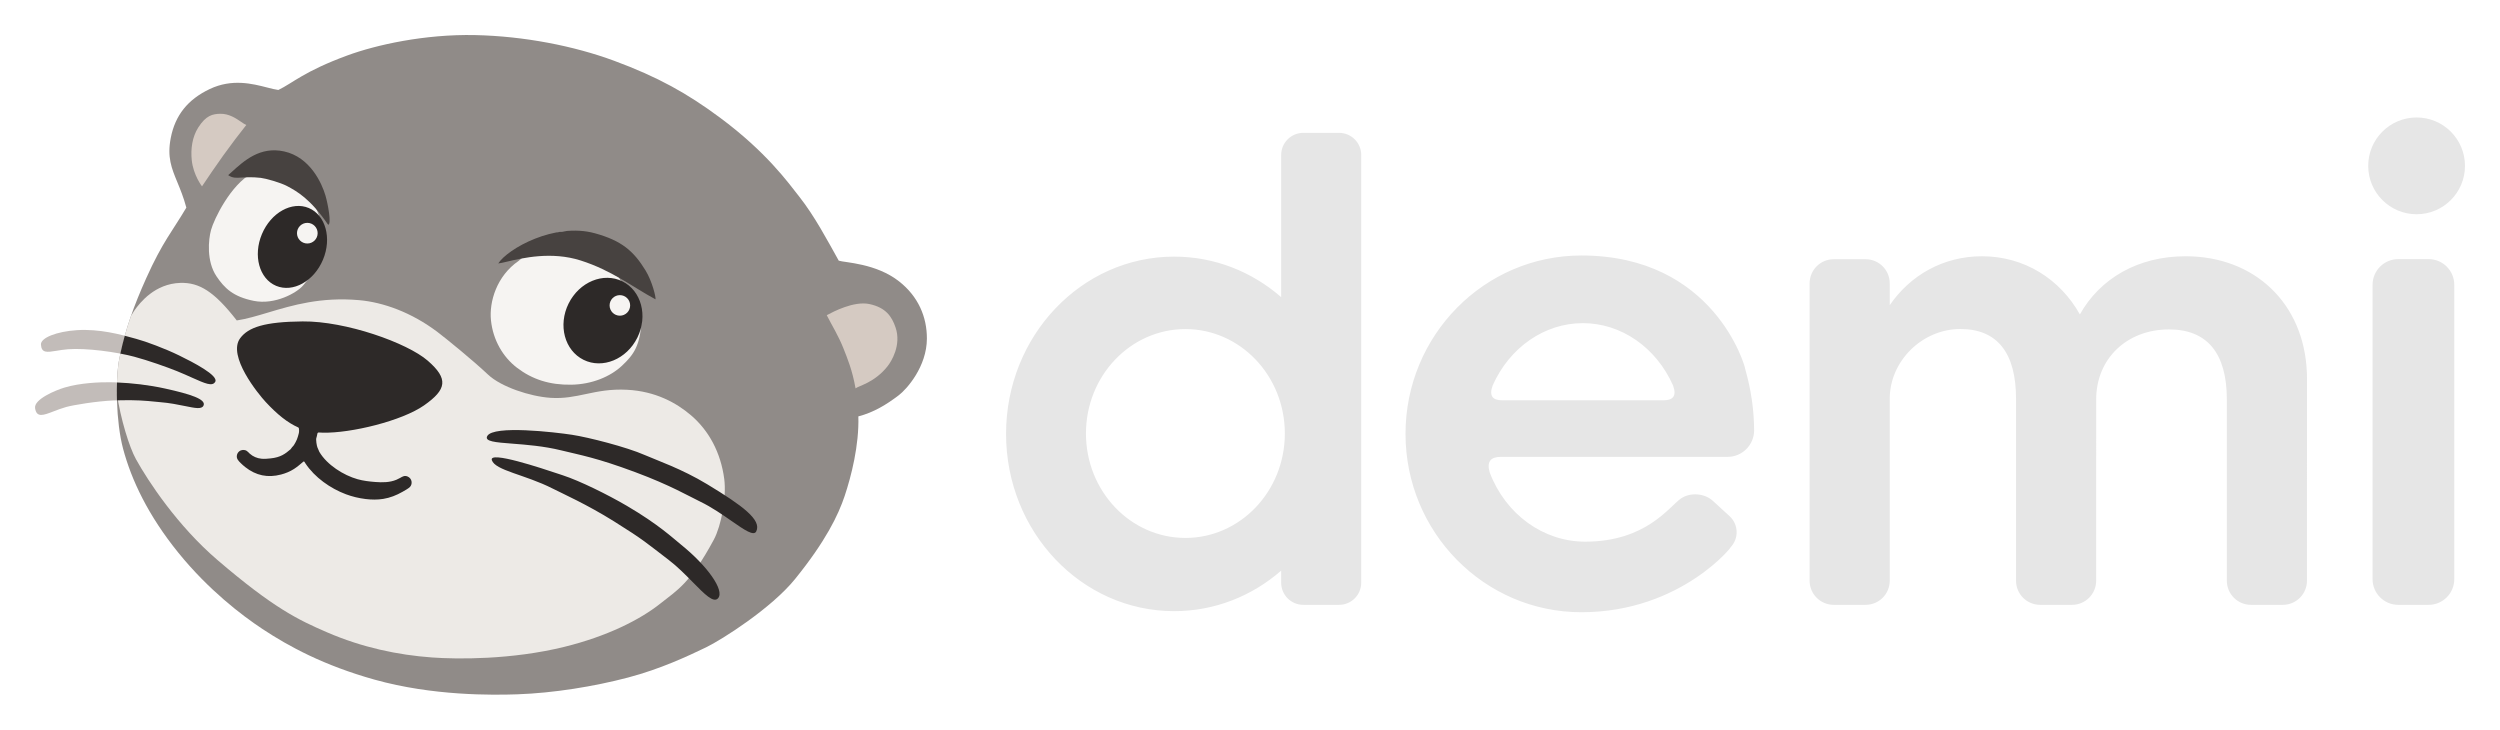
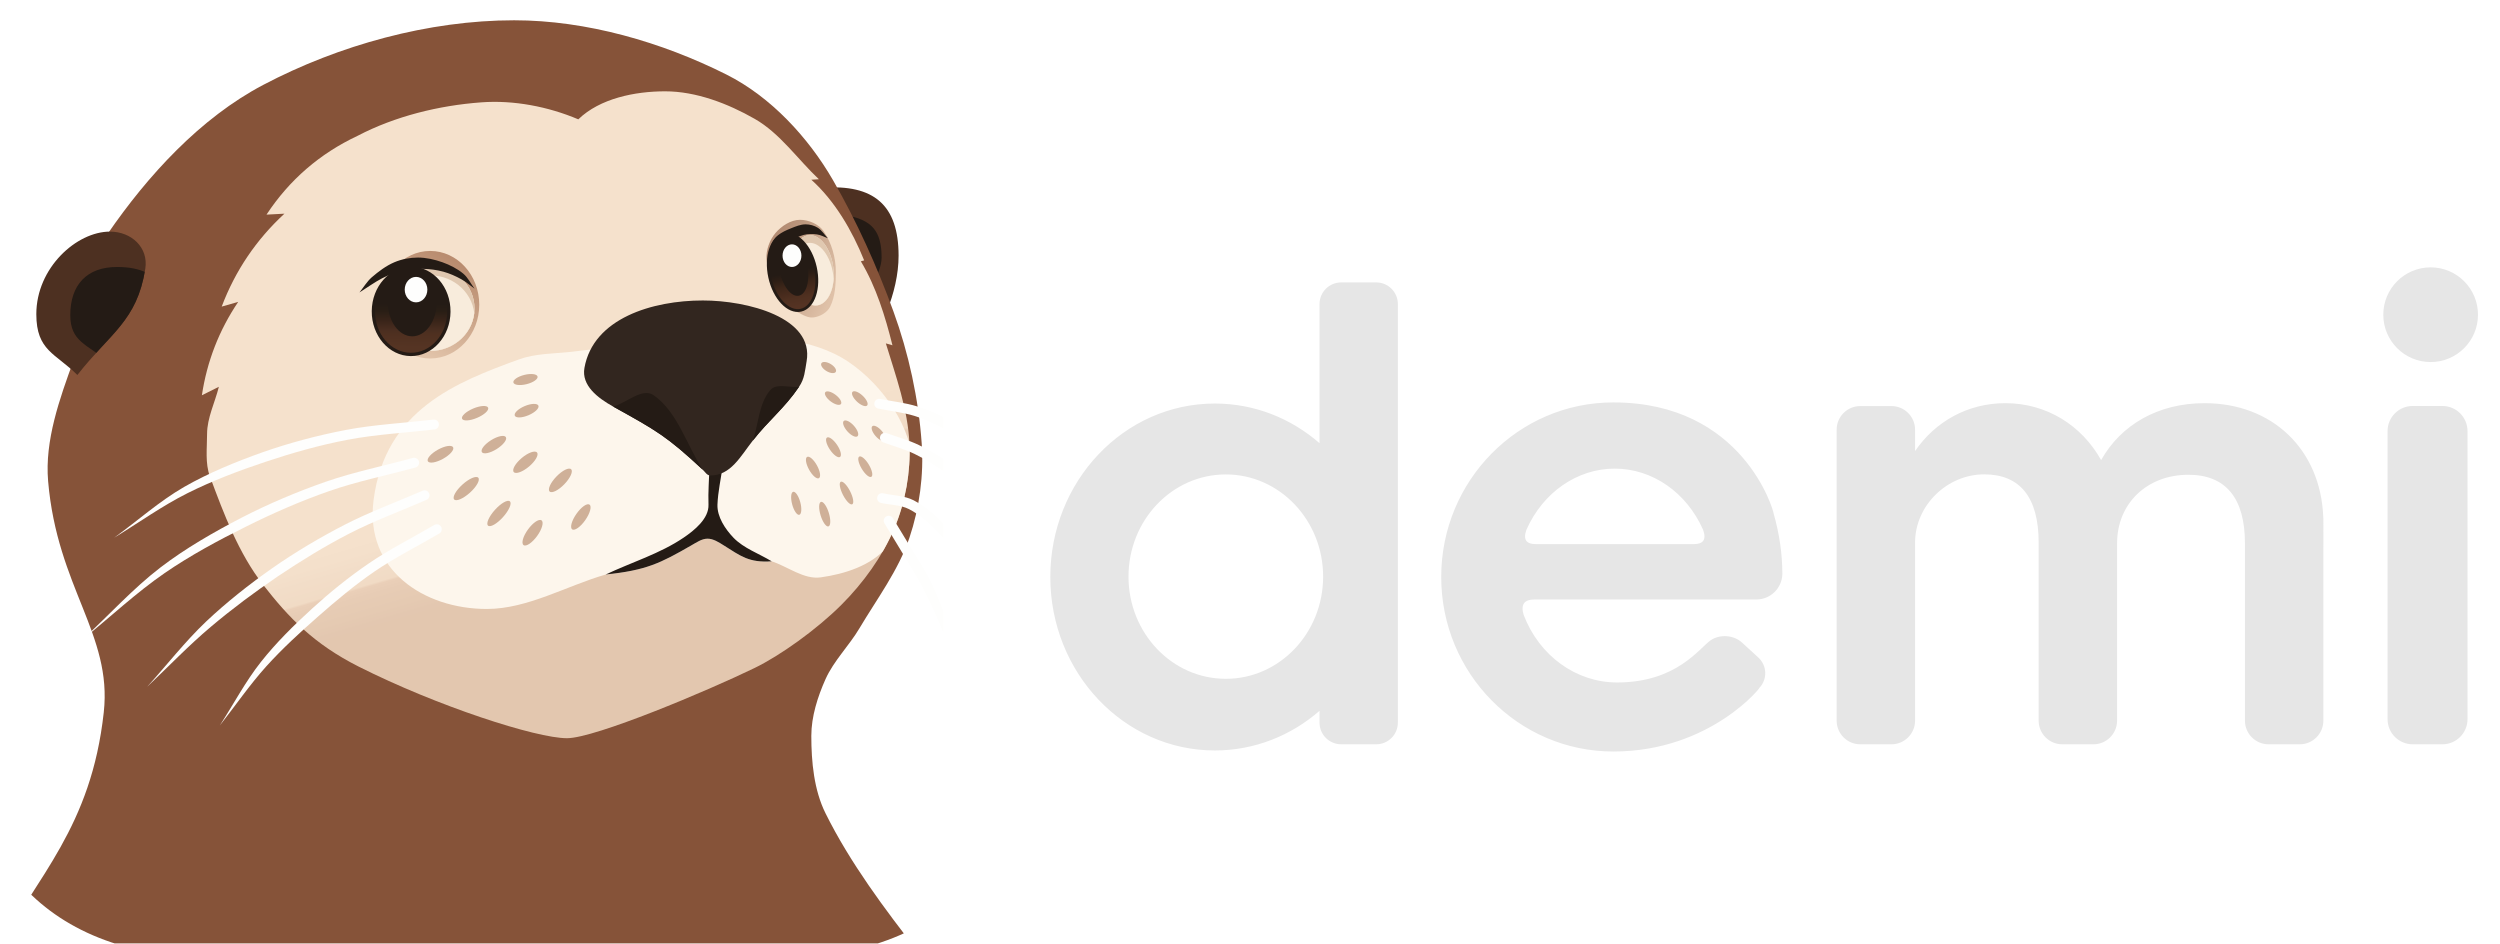
- <svg xmlns="http://www.w3.org/2000/svg" viewBox="-37.27 94.42 2855.96 833.60">
-   <path fill="#c2bcb9" d="M519.4,592.5 C526.471,579.884 597.002,588.185 616.1,591.1 C635.002,593.985 678.463,605.084 699.2,614.2 C712.976,620.256 741.389,629.919 770.6,647.6 C811.284,672.226 832.936,688.317 826.7,701.4 C823.905,707.263 813.261,699.876 798.55,689.662 C788.138,682.432 775.7,673.739 762.5,667.4 C749.92,661.359 728.613,648.764 688.7,633.9 C644.015,617.259 626.596,614.517 603.8,608.9 C583.991,604.019 563.853,602.456 548.152,601.249 C528.575,599.745 515.89,598.763 519.4,592.5 Z M524.6,620.1 C520.947,609.094 581.29,629.26 601.558,636.023 C603.232,636.582 604.631,637.051 605.7,637.4 C625.089,643.734 657.201,659.598 678.7,672.2 C715.202,693.597 731.618,709.278 740.6,716.5 C770.359,740.427 791.009,768.908 783,777.9 C777.888,783.64 767.668,773.247 754.328,759.679 C746.036,751.245 736.533,741.585 726.3,733.8 C701.595,715.007 699.018,711.771 664,689.9 C633.216,670.674 605.402,658.296 594,652.5 C562.505,636.49 528.545,631.985 524.6,620.1 Z M9.5,488.1 C8.986,480.301 27.599,473.088 50.5,471.6 C76.494,469.912 100.938,476.715 113.974,480.337 C115.731,480.825 117.283,481.249 118.6,481.6 C129.313,484.451 151.32,492.659 167.2,500.4 C183.32,508.258 212.746,523.427 208.6,530.6 C205.333,536.252 196.977,532.505 182.032,525.812 C177.071,523.59 171.387,521.025 164.9,518.4 C153.711,513.872 131.797,506.111 116,501.9 C95.796,496.514 61.099,491.783 40.4,493.4 C35.49,493.784 31.115,494.509 27.309,495.137 C16.389,496.937 10.15,497.964 9.5,488.1 Z M2.8,560.7 C1.284,550.502 26.396,540.186 36.3,537.2 C54.292,531.775 76.6,530.955 88.4,531.1 C107.101,531.329 129.413,533.441 151.4,538.3 C180.017,544.624 198.641,550.519 195.2,557.8 C193.122,562.197 185.8,560.689 174.129,558.296 C166.371,556.705 156.681,554.71 145.3,553.8 C143.414,553.649 141.416,553.449 139.223,553.227 C129.671,552.263 116.411,550.976 92.5,551.9 C73.302,552.642 46.211,557.139 38.2,559.4 C32.985,560.872 28.178,562.708 23.906,564.366 C12.226,568.898 4.466,571.905 2.8,560.7 Z" />
-   <path fill="#908b88" d="M553.5,887.6 C525.602,888.553 457.201,889.497 390.5,870.8 C332.701,854.598 292.766,832.951 262.6,813 C239.074,797.44 201.13,768.576 166.6,726 C132.03,683.376 112.807,642.698 103.3,606.9 C95.306,576.798 94.207,527.901 99.2,503.2 C105.709,471.002 115.7,443.6 129.7,412.4 C148.501,370.5 159.8,358.4 175.6,331.6 C172.453,319.847 168.7,310.752 165.34,302.609 C158.666,286.433 153.538,274.016 157.8,252 C162.794,226.199 177.175,208.048 202.4,196.1 C227.851,184.045 251.194,190.084 267.895,194.372 C272.762,195.621 277.067,196.726 280.7,197.2 C297.2,189.3 310.1,175.901 359.7,157.7 C392.4,145.701 447.9,133.28 505.5,134.5 C561.2,135.68 618.406,146.884 664.2,163.8 C714.506,182.383 747.992,201.211 785.2,228.8 C838.088,268.016 862.957,302.733 875.9,319.2 C893.542,341.646 907.8,368.8 920.9,392.2 C927.7,394.5 963.391,395.012 990,416 C1011.692,433.11 1021.689,456.4 1021.6,481.3 C1021.486,513.3 998.608,539.01 989.4,546 C975.812,556.315 961.1,565.5 943.3,570.1 C944.3,602.9 935.155,638.585 927.7,660.9 C920.355,682.885 906.027,712.622 870.9,756 C843.921,789.317 787.089,825.377 769.4,833.9 C748.287,844.073 717.1,858.7 680.3,868.4 C641.6,878.6 595.103,886.179 553.5,887.6 Z" />
-   <path fill="#d5cac2" d="M907.2,454.5 C907.265,454.489 907.651,454.282 908.314,453.925 C913.792,450.98 938.164,437.898 956.1,441.8 C974.595,445.824 981.473,455.809 985.8,468.5 C992.658,488.614 981.074,507.279 976.6,512.9 C961.612,531.73 943.7,535.1 940.1,538.1 C936.3,516.7 930.615,503.594 926.7,493.5 C920.723,478.091 913.2,466.4 907.2,454.5 Z M193.5,307.3 C193.5,307.3 183.633,294.697 181.8,277.5 C180.425,264.597 182.322,250.914 189.2,240.1 C198.029,226.218 205.701,224.544 214.5,224.4 C224.428,224.237 232.544,229.756 238.28,233.692 C240.634,235.307 242.587,236.647 244.1,237.2 C235.3,248.3 227.125,259.018 217.8,272 C209.024,284.217 200.6,296.7 193.5,307.3 Z" />
-   <path fill="#f6f4f2" d="M555,392.6 C556.952,391.254 559.549,388.705 562.733,385.582 C577.988,370.619 606.703,342.45 642.1,370.1 C666.409,389.089 667.417,406.392 670.9,413.8 C671.878,415.879 674.249,417.89 677.165,420.354 C685.036,427.007 696.89,436.988 695.6,460.7 C694.06,489.003 687.052,499.255 673.4,512.1 C659.951,524.754 638.9,533.51 615.4,533.9 C590.7,534.31 570.807,527.89 553.3,514.5 C537.207,502.191 525.917,482.798 523.6,460.3 C521.416,439.098 530.204,409.706 555,392.6 Z M250.8,292.2 C252.104,291.491 253.928,290.388 256.084,289.09 C268.16,281.817 290.604,268.31 289.4,281.8 C288.212,295.107 295.971,299.103 303.841,303.148 C309.693,306.156 315.589,309.194 317.9,316.1 C318.863,318.978 320.262,322.606 321.827,326.676 C327.226,340.715 334.646,359.994 333.4,371.7 C331.708,387.601 330.053,395.645 308.8,420.7 C301.917,428.814 276.908,443.063 252.5,438.1 C229.207,433.364 219.237,423.775 210,410 C198.446,392.769 200.805,368.101 203.8,357.2 C207.206,344.802 226.032,305.659 250.8,292.2 Z" />
-   <path fill="#474240" d="M531.9,395.4 C542.5,378.8 596.103,348.189 642.3,360.9 C672.802,369.293 686.575,381.115 700.2,403.4 C707.786,415.808 712.1,433.8 711.6,436.4 C684.4,421.7 662.007,403.477 626.1,392 C592.78,381.35 559.765,389.137 542.085,393.297 C537.643,394.342 534.169,395.159 531.9,395.4 Z M223.4,294.5 C224.746,293.312 226.133,292.054 227.565,290.754 C241.56,278.056 259.914,261.365 287.3,267.4 C317.012,273.948 330.361,303.712 334.5,317.7 C337.373,327.408 341.7,350.8 337.6,351.2 C317.3,321.5 302.094,313.112 290.9,307.1 C283.096,302.908 265.902,298.186 260.6,297.6 C250.479,296.482 243.798,296.942 238.748,297.269 C232.225,297.691 228.416,297.938 223.4,294.5 Z" />
-   <path fill="#edeae6" d="M168.7,417.6 C190.3,416.914 207.5,427.4 233.2,460.5 C244.62,458.76 256.381,455.239 269.153,451.414 C296.754,443.149 329.078,433.474 372.9,437.3 C400.4,439.701 432.757,451.225 462.5,473.7 C472.92,481.574 503.32,506.379 520.3,522.4 C535.118,536.381 568.296,547.361 591.7,548.9 C607.033,549.908 619.283,547.277 632.075,544.572 C645.727,541.685 659.996,538.673 679.3,539.7 C711.4,541.408 735.29,554.412 752.3,569 C772.488,586.314 786.114,611.298 790.1,641.6 C792.81,662.199 786.796,694.898 778.2,710.9 C751.186,761.192 735.605,769.106 717.5,783.6 C694.006,802.408 656.1,821.401 607.3,833.4 C547.1,848.202 485.3,847.594 456.3,845.5 C417.401,842.692 376.605,834.189 336.2,816.7 C303.604,802.591 275.404,789.195 211.3,734.3 C165.403,694.996 131.958,644.123 118.1,619.1 C110.328,605.066 100.403,572.76 96.185,543.595 C96.091,528.001 97.118,513.498 99.2,503.2 C102.613,486.321 106.977,470.759 112.38,455.277 C113.68,453 114.965,450.957 116.2,449.2 C122.802,439.802 139.801,418.518 168.7,417.6 Z" />
-   <path fill="#2d2928" d="M237.1,480.8 C246.433,468.225 265,462.02 308.4,461.6 C357.8,461.122 427.895,486.106 451.3,506.4 C475.295,527.206 473.102,539.303 447.2,557.5 C422.002,575.203 363.599,589.456 331.4,588.7 C329.909,588.665 328.442,588.562 326.99,588.482 C326.129,588.434 325.481,588.943 325.338,589.657 C324.881,591.921 324.444,593.998 324.2,594.5 C323.28,596.39 324.702,604.099 325.3,605.4 C325.945,606.803 326.708,608.602 327.521,610.592 C336.265,625.471 355.189,637.385 371.293,641.888 C377.791,643.705 384.513,644.492 391.224,645.018 C399.385,645.657 407.854,645.693 415.539,642.505 C417.022,641.89 418.462,641.173 419.853,640.371 C422.969,638.575 425.012,637.39 428.359,638.765 C429.622,639.284 430.731,640.15 431.54,641.249 C432.968,643.189 433.374,645.761 432.612,648.047 C432.289,649.017 431.766,649.917 431.083,650.678 C429.579,652.354 424.722,655.013 422.581,656.24 C415.702,660.183 408.349,663.113 400.491,664.362 C393.848,665.418 387.106,665.317 380.443,664.504 C372.723,663.563 365.152,661.757 357.864,659.034 C340.319,652.478 322.174,639.826 311.6,623.734 C311.024,622.858 310.683,622.313 310.349,621.767 C310.075,621.715 309.786,621.661 309.486,621.604 C305.984,624.614 302.491,627.638 298.612,630.139 C294.057,633.076 289.034,635.13 283.802,636.508 C268.656,640.499 255.184,637.74 242.828,627.977 C241.029,626.556 239.318,625.027 237.688,623.416 C235.033,620.791 232.531,618.304 233.422,614.228 C233.784,612.571 234.722,611.065 236.048,610.008 C238.478,608.072 241.957,607.871 244.594,609.512 C245.907,610.329 246.855,611.612 247.999,612.635 C251.757,615.996 256.448,617.984 261.456,618.464 C264.971,618.801 268.492,618.44 271.989,618.068 C283.246,616.87 288.47,612.973 294.717,607.602 C295.855,605.764 297.315,604.298 297.873,603.737 C298.8,602.6 301.956,597.389 303,593.3 C303.172,592.627 303.353,592.034 303.515,591.482 C304.24,589.009 304.729,587.405 304.177,583.788 C304.104,583.312 303.803,582.903 303.374,582.685 C291.303,577.339 279.655,568.075 266.3,553.7 C257.825,544.577 222.153,500.939 237.1,480.8 Z M673.749,415.842 C695.448,426.585 703.103,455.359 690.848,480.112 C678.594,504.864 651.069,516.221 629.371,505.478 C607.672,494.735 600.017,465.961 612.272,441.208 C624.526,416.456 652.051,405.099 673.749,415.842 Z M519.4,592.5 C526.471,579.884 597.002,588.185 616.1,591.1 C635.002,593.985 678.463,605.084 699.2,614.2 C712.976,620.256 741.389,629.919 770.6,647.6 C811.284,672.226 832.936,688.317 826.7,701.4 C823.905,707.263 813.263,699.878 798.555,689.665 C788.138,682.432 775.701,673.74 762.5,667.4 C749.92,661.359 728.613,648.764 688.7,633.9 C644.015,617.259 626.596,614.517 603.8,608.9 C583.991,604.019 563.853,602.456 548.152,601.249 C528.575,599.745 515.89,598.763 519.4,592.5 Z M524.6,620.1 C520.947,609.094 581.291,629.257 601.558,636.023 C603.232,636.582 604.631,637.051 605.7,637.4 C625.089,643.734 657.201,659.598 678.7,672.2 C715.202,693.597 731.618,709.278 740.6,716.5 C770.359,740.427 791.009,768.908 783,777.9 C777.888,783.64 767.668,773.247 754.328,759.679 C746.036,751.245 736.533,741.585 726.3,733.8 C701.595,715.006 699.018,711.771 664,689.9 C633.216,670.674 605.402,658.296 594,652.5 C562.505,636.49 528.545,631.985 524.6,620.1 Z M331.685,391.131 C321.384,415.684 297.42,429.037 278.159,420.956 C258.898,412.875 251.634,386.421 261.935,361.868 C272.236,337.316 296.2,323.963 315.461,332.044 C334.722,340.125 341.986,366.579 331.685,391.131 Z M100.208,498.372 C101.716,491.393 103.393,484.624 105.247,477.976 C108.532,478.825 111.464,479.64 113.974,480.337 C115.731,480.825 117.283,481.249 118.6,481.6 C129.313,484.453 151.32,492.659 167.2,500.4 C183.32,508.258 212.746,523.426 208.6,530.6 C205.333,536.252 196.977,532.505 182.032,525.812 C177.071,523.59 171.387,521.025 164.9,518.4 C153.711,513.872 131.797,506.111 116,501.9 C111.38,500.668 106.003,499.467 100.208,498.372 Z M96.334,551.76 C96.122,544.753 96.128,537.854 96.35,531.33 C113.259,532.032 132.452,534.113 151.4,538.3 C180.017,544.624 198.641,550.519 195.2,557.8 C193.122,562.197 185.8,560.689 174.129,558.296 C166.371,556.705 156.682,554.709 145.3,553.8 C143.414,553.649 141.416,553.449 139.223,553.227 C130.191,552.314 117.848,551.07 96.334,551.76 Z" />
-   <path fill="#f6f4f2" d="M325.6,360.8 C325.6,367.317 320.317,372.6 313.8,372.6 C307.283,372.6 302,367.317 302,360.8 C302,354.283 307.283,349 313.8,349 C320.317,349 325.6,354.283 325.6,360.8 Z M682.6,443.32 C682.6,449.804 677.344,455.06 670.86,455.06 C664.376,455.06 659.12,449.804 659.12,443.32 C659.12,436.836 664.376,431.58 670.86,431.58 C677.344,431.58 682.6,436.836 682.6,443.32 Z" />
-   <path fill="#e6e6e6" d="M1451.594,246.193 L1492.486,246.193 C1506.447,246.193 1517.763,257.509 1517.763,271.469 L1517.763,760.105 C1517.763,774.066 1506.447,785.382 1492.486,785.382 L1451.594,785.382 C1437.634,785.382 1426.318,774.066 1426.318,760.105 L1426.318,746.305 C1393.111,775.217 1350.53,792.588 1304.1,792.588 C1198.026,792.588 1112.037,701.926 1112.037,590.087 C1112.037,478.248 1198.026,387.586 1304.1,387.586 C1350.53,387.586 1393.111,404.957 1426.318,433.868 L1426.318,271.469 C1426.318,257.509 1437.634,246.193 1451.594,246.193 Z M2057.573,390.549 L2093.967,390.549 C2109.196,390.549 2121.541,402.894 2121.541,418.123 L2121.541,443.068 C2144.958,408.762 2182.813,387.166 2226.87,387.166 C2275.29,387.166 2316.228,413.252 2338.739,453.626 C2361.761,412.498 2405.147,387.166 2459.429,387.166 C2538.764,387.166 2594.824,441.279 2598.05,519.728 C2598.133,520.601 2598.176,521.486 2598.176,522.381 L2598.176,524.191 C2598.176,525.098 2598.197,526.007 2598.197,526.92 L2598.176,757.808 C2598.175,773.037 2585.831,785.382 2570.602,785.382 L2534.208,785.382 C2518.979,785.382 2506.634,773.037 2506.634,757.808 L2506.634,550.683 C2506.634,497.933 2484.177,470.744 2440.568,470.744 C2392.313,470.744 2357.375,504.312 2357.375,550.683 L2357.375,554.964 L2357.354,757.808 C2357.352,773.037 2345.008,785.382 2329.78,785.382 L2293.386,785.382 C2278.157,785.382 2265.812,773.037 2265.812,757.808 L2265.812,549.869 C2265.812,497.333 2244.211,470.273 2202.25,470.273 C2158.663,470.273 2121.541,506.881 2121.541,549.869 L2121.541,757.808 C2121.541,773.037 2109.196,785.382 2093.967,785.382 L2057.573,785.382 C2042.345,785.382 2029.999,773.037 2029.999,757.808 L2029.999,418.123 C2029.999,402.894 2042.345,390.549 2057.573,390.549 Z M1769.289,793.817 C1658.326,793.817 1568.372,702.589 1568.372,590.053 C1568.372,477.517 1658.326,386.289 1769.289,386.289 C1920.796,386.289 1956.398,512.854 1956.398,515.852 C1963.097,539.363 1966.567,562.874 1966.607,586.386 L1966.609,587.526 C1966.609,587.143 1966.608,586.763 1966.607,586.386 C1966.392,602.967 1952.885,616.342 1936.252,616.342 L1677.105,616.342 C1671.334,616.342 1667.377,617.736 1665.235,620.524 C1662.938,623.514 1662.727,628.107 1664.603,634.304 C1682.783,682.046 1725.825,713.212 1773.592,713.215 C1843.405,713.219 1869.671,673.071 1882.967,663.933 C1893.562,656.651 1909.848,657.798 1919.34,666.48 L1938.415,683.928 C1949.013,693.622 1949.44,709.765 1939.36,719.998 C1944.834,714.446 1884.699,793.817 1769.289,793.817 Z M1430.513,589.65 C1430.513,523.764 1379.652,470.355 1316.91,470.355 C1254.169,470.355 1203.307,523.764 1203.307,589.65 C1203.307,655.536 1254.169,708.946 1316.91,708.946 C1379.652,708.946 1430.513,655.536 1430.513,589.65 Z M2702.434,390.442 L2737.137,390.442 C2753.323,390.442 2766.445,403.563 2766.445,419.75 L2766.445,756.074 C2766.445,772.26 2753.323,785.382 2737.137,785.382 L2702.434,785.382 C2686.248,785.382 2673.126,772.26 2673.126,756.074 L2673.126,419.75 C2673.126,403.563 2686.248,390.442 2702.434,390.442 Z M1678.561,551.689 L1863.357,551.689 C1868.704,551.689 1872.312,550.414 1874.179,547.865 C1876.233,545.06 1876.18,540.712 1874.019,534.819 C1854.639,491.189 1814.693,463.574 1770.959,463.574 C1727.225,463.574 1687.279,491.189 1667.899,534.819 C1665.738,540.712 1665.685,545.06 1667.739,547.865 C1669.606,550.414 1673.214,551.689 1678.561,551.689 Z M2778.69,283.893 C2778.69,314.421 2753.942,339.169 2723.414,339.169 C2692.886,339.169 2668.138,314.421 2668.138,283.893 C2668.138,253.364 2692.886,228.616 2723.414,228.616 C2753.942,228.616 2778.69,253.364 2778.69,283.893 Z" />
+ <svg xmlns="http://www.w3.org/2000/svg" viewBox="0 0 2650 1000">
+   <svg x="0" y="0" width="1000" height="1000" viewBox="100 170 1000 1000">
+     <defs>
+       <clipPath id="tile-clip">
+         <path d="M59 346.5C59 146.5 160 51.5 360 51.5L894 51.5C1094 51.5 1193 146.5 1193 346.5L1193 913.5C1193 1063.5 1118 1185.5 922 1185.5L330 1185.5C134 1185.5 59 1063.5 59 913.5Z" />
+       </clipPath>
+       <clipPath id="face-clip">
+         <path d="M701.0 952.5C668.3 952.5 563.5 918.6 480.0 876.5C432.5 852.5 406.0 824.6 379.0 790.0C353.0 756.7 337.2 714.6 322.5 675.0C317.3 661.1 319.5 644.9 319.5 630.0C319.5 613.0 327.9 596.5 332.0 580.0L314.0 589.0C319.4 553.1 332.2 520.1 352.5 490.0L335.0 495.0C349.4 456.9 371.6 424.1 401.5 396.5L382.5 397.5C406.8 360.6 439.0 332.8 479.0 314.0C518.7 293.2 565.3 281.8 610.0 278.5C644.4 275.9 681.2 283.0 713.0 296.5C735.9 274.3 773.1 266.8 805.0 266.8C837.8 266.8 871.5 279.7 900.0 296.0C926.8 311.3 945.6 338.9 968.0 360.0L960.0 360.5C985.1 383.1 1003.4 414.7 1016.0 446.0L1012.5 447.0C1028.7 473.9 1038.4 505.6 1046.0 536.0L1039.0 534.0C1049.5 568.4 1062.4 604.1 1064.0 640.0C1065.4 670.1 1059.7 702.2 1048.0 730.0C1035.4 759.9 1015.0 788.0 992.0 811.0C965.4 837.6 926.6 865.1 900.0 878.0C850.3 902.2 730.7 952.5 701.0 952.5Z" />
+       </clipPath>
+       <clipPath id="ear-left-clip">
+         <path d="M138.5 503.0C138.5 453.8 181.3 415.5 216.5 415.5C239.4 415.5 257.6 432.4 254.0 455.0C245.2 510.4 216.5 523.3 182.0 567.5C158.9 544.4 138.5 541.9 138.5 503.0Z" />
+       </clipPath>
+       <clipPath id="L-white">
+         <ellipse cx="556" cy="497" rx="47" ry="45" transform="rotate(0 556 497)" />
+       </clipPath>
+       <clipPath id="R-white">
+         <ellipse cx="961.5" cy="456.5" rx="22" ry="37.5" transform="rotate(-7 961.5 456.5)" />
+       </clipPath>
+       <clipPath id="L-iris-clip">
+         <ellipse cx="535.8" cy="500.1" rx="40" ry="45.6" transform="rotate(0.5 535.8 500.1)" />
+       </clipPath>
+       <clipPath id="R-iris-clip">
+         <ellipse cx="940.1" cy="458.7" rx="24.75" ry="41.1" transform="rotate(-12.4 940.1 458.7)" />
+       </clipPath>
+       <linearGradient id="face-grad" gradientUnits="userSpaceOnUse" x1="461.0" y1="747.0" x2="487.6" y2="838.2">
+         <stop offset="0.000" stop-color="#f5e1cc" />
+         <stop offset="0.158" stop-color="#f4e0cb" />
+         <stop offset="0.316" stop-color="#f2ddc8" />
+         <stop offset="0.516" stop-color="#f1dbc5" />
+         <stop offset="0.542" stop-color="#eacfb8" />
+         <stop offset="0.632" stop-color="#e7ccb5" />
+         <stop offset="0.821" stop-color="#e5cab2" />
+         <stop offset="0.947" stop-color="#e3c7b0" />
+         <stop offset="1.000" stop-color="#e3c7af" />
+       </linearGradient>
+       <linearGradient id="L-socket" gradientUnits="userSpaceOnUse" x1="592" y1="452" x2="544" y2="542">
+         <stop offset="0" stop-color="#b98c6f" />
+         <stop offset="1" stop-color="#e1c3a9" />
+       </linearGradient>
+       <linearGradient id="R-socket" gradientUnits="userSpaceOnUse" x1="911" y1="450" x2="982" y2="484">
+         <stop offset="0" stop-color="#b38c73" />
+         <stop offset="1" stop-color="#dfc1a8" />
+       </linearGradient>
+       <linearGradient id="L-iris" gradientUnits="userSpaceOnUse" x1="0" y1="492" x2="0" y2="538">
+         <stop offset="0" stop-color="#241b15" />
+         <stop offset="0.17" stop-color="#291e15" />
+         <stop offset="0.39" stop-color="#392419" />
+         <stop offset="0.61" stop-color="#4a2e20" />
+         <stop offset="0.7" stop-color="#4f3020" />
+         <stop offset="1" stop-color="#553423" />
+       </linearGradient>
+       <linearGradient id="R-iris" gradientUnits="userSpaceOnUse" x1="0" y1="458" x2="0" y2="495">
+         <stop offset="0" stop-color="#241b15" />
+         <stop offset="0.16" stop-color="#2d1e15" />
+         <stop offset="0.38" stop-color="#3d2619" />
+         <stop offset="0.6" stop-color="#482b1d" />
+         <stop offset="0.75" stop-color="#4f3020" />
+         <stop offset="1" stop-color="#553323" />
+       </linearGradient>
+     </defs>
+     <g clip-path="url(#tile-clip)">
+       <path id="ear-right" d="M972.0 369.0C1025.9 365.2 1052.5 387.0 1052.5 441.0C1052.5 460.9 1047.5 481.5 1040.0 500.0L1000.0 430.0L972.0 369.0Z" fill="#4d3021" />
+       <path id="ear-right-inner" d="M996.0 398.0C1024.0 402.9 1034.5 414.6 1034.5 443.0C1034.5 452.3 1029.9 461.5 1026.0 470.0L1000.0 440.0L996.0 398.0Z" fill="#241b15" />
+       <path id="head" d="M96.0 1180.0C139.3 1098.6 196.6 1047.2 210.0 925.0C219.1 842.3 160.7 793.0 151.0 680.0C147.3 637.0 163.2 592.6 178.0 552.0C193.7 509.0 188.0 455.7 214.0 418.0C256.7 355.9 312.3 295.1 379.0 260.0C459.2 217.8 554.4 191.5 645.0 191.5C721.6 191.5 801.5 214.6 870.0 249.0C916.9 272.5 956.7 315.5 983.0 361.0C1008.2 404.7 1029.7 452.5 1047.0 500.0C1063.2 544.4 1073.7 592.9 1077.0 640.0C1079.4 673.2 1074.6 708.5 1064.0 740.0C1052.5 774.3 1029.5 804.9 1011.0 836.0C1000.1 854.4 983.7 870.5 975.0 890.0C966.7 908.6 960.0 929.6 960.0 950.0C960.0 977.5 962.8 1007.4 975.0 1032.0C1001.1 1084.6 1037.8 1133.7 1074.0 1180.0L1074.0 1200.0L96.0 1200.0Z" fill="#865339" />
+       <path id="ear-left" d="M138.5 503.0C138.5 453.8 181.3 415.5 216.5 415.5C239.4 415.5 257.6 432.4 254.0 455.0C245.2 510.4 216.5 523.3 182.0 567.5C158.9 544.4 138.5 541.9 138.5 503.0Z" fill="#4d3021" />
+       <path id="ear-left-inner" d="M285.0 470.0C257.6 462.4 252.5 453.0 224.0 453.0C192.0 453.0 174.5 472.0 174.5 504.0C174.5 532.3 192.3 534.8 214.0 553.0L285.0 470.0Z" fill="#241b15" clip-path="url(#ear-left-clip)" />
+       <path id="face" d="M701.0 952.5C668.3 952.5 563.5 918.6 480.0 876.5C432.5 852.5 406.0 824.6 379.0 790.0C353.0 756.7 337.2 714.6 322.5 675.0C317.3 661.1 319.5 644.9 319.5 630.0C319.5 613.0 327.9 596.5 332.0 580.0L314.0 589.0C319.4 553.1 332.2 520.1 352.5 490.0L335.0 495.0C349.4 456.9 371.6 424.1 401.5 396.5L382.5 397.5C406.8 360.6 439.0 332.8 479.0 314.0C518.7 293.2 565.3 281.8 610.0 278.5C644.4 275.9 681.2 283.0 713.0 296.5C735.9 274.3 773.1 266.8 805.0 266.8C837.8 266.8 871.5 279.7 900.0 296.0C926.8 311.3 945.6 338.9 968.0 360.0L960.0 360.5C985.1 383.1 1003.4 414.7 1016.0 446.0L1012.5 447.0C1028.7 473.9 1038.4 505.6 1046.0 536.0L1039.0 534.0C1049.5 568.4 1062.4 604.1 1064.0 640.0C1065.4 670.1 1059.7 702.2 1048.0 730.0C1035.4 759.9 1015.0 788.0 992.0 811.0C965.4 837.6 926.6 865.1 900.0 878.0C850.3 902.2 730.7 952.5 701.0 952.5Z" fill="url(#face-grad)" />
+       <path id="muzzle" d="M742.0 779.0C700.4 791.0 659.3 815.5 616.0 815.5C549.4 815.5 486.4 774.3 496.0 700.0C508.3 604.4 583.6 575.2 650.0 551.0C667.2 544.7 686.8 544.9 705.0 543.0C756.2 537.6 808.5 526.0 860.0 526.0C907.1 526.0 961.1 527.4 1000.0 554.0C1036.2 578.7 1068.0 624.2 1068.0 668.0C1068.0 696.6 1058.4 728.1 1040.0 750.0C1023.7 769.5 995.2 778.5 970.0 782.0C952.1 784.5 935.2 770.6 918.0 765.0C893.9 766.7 885.2 759.4 867.0 748.0C861.9 744.8 856.1 741.0 850.0 741.0C843.9 741.0 838.3 745.0 833.0 748.0C799.7 767.2 785.0 774.5 742.0 779.0Z" fill="#fdf6ec" clip-path="url(#face-clip)" />
+       <g id="dots" fill="#cfb098">
+         <ellipse cx="566.9" cy="651.5" rx="15.3" ry="5.55" transform="rotate(151 566.9 651.5)" />
+         <ellipse cx="594.2" cy="687.9" rx="17.2" ry="5.85" transform="rotate(138 594.2 687.9)" />
+         <ellipse cx="603.6" cy="608.0" rx="15.0" ry="5.35" transform="rotate(157 603.6 608.0)" />
+         <ellipse cx="623.5" cy="641.3" rx="15.0" ry="5.55" transform="rotate(148 623.5 641.3)" />
+         <ellipse cx="628.9" cy="714.3" rx="17.3" ry="5.75" transform="rotate(132 628.9 714.3)" />
+         <ellipse cx="656.9" cy="660.0" rx="16.1" ry="5.95" transform="rotate(140 656.9 660.0)" />
+         <ellipse cx="657.0" cy="572.3" rx="13.2" ry="5.05" transform="rotate(166 657.0 572.3)" />
+         <ellipse cx="658.2" cy="605.3" rx="13.6" ry="5.25" transform="rotate(157 658.2 605.3)" />
+         <ellipse cx="664.5" cy="734.7" rx="16.2" ry="5.95" transform="rotate(126 664.5 734.7)" />
+         <ellipse cx="694.0" cy="679.2" rx="16.4" ry="5.85" transform="rotate(134 694.0 679.2)" />
+         <ellipse cx="715.7" cy="718.0" rx="16.0" ry="5.75" transform="rotate(125 715.7 718.0)" />
+         <ellipse cx="944.0" cy="703.5" rx="12.6" ry="4.45" transform="rotate(75 944.0 703.5)" />
+         <ellipse cx="961.8" cy="665.6" rx="12.9" ry="4.75" transform="rotate(61 961.8 665.6)" />
+         <ellipse cx="974.2" cy="715.0" rx="13.6" ry="4.55" transform="rotate(73 974.2 715.0)" />
+         <ellipse cx="978.3" cy="559.6" rx="8.9" ry="4.35" transform="rotate(31 978.3 559.6)" />
+         <ellipse cx="983.1" cy="592.0" rx="10.4" ry="4.35" transform="rotate(37 983.1 592.0)" />
+         <ellipse cx="983.5" cy="644.1" rx="12.4" ry="4.55" transform="rotate(56 983.5 644.1)" />
+         <ellipse cx="997.3" cy="692.6" rx="13.4" ry="4.25" transform="rotate(63 997.3 692.6)" />
+         <ellipse cx="1001.7" cy="624.3" rx="10.9" ry="4.55" transform="rotate(48 1001.7 624.3)" />
+         <ellipse cx="1011.4" cy="592.6" rx="10.6" ry="4.35" transform="rotate(43 1011.4 592.6)" />
+         <ellipse cx="1017.2" cy="664.7" rx="12.5" ry="4.35" transform="rotate(59 1017.2 664.7)" />
+         <ellipse cx="1031.3" cy="629.4" rx="10.1" ry="4.25" transform="rotate(49 1031.3 629.4)" />
+       </g>
+       <path id="mouth" d="M852.0 664.0L866.0 664.0C864.2 677.5 861.0 691.4 860.5 705.0C860.1 717.8 868.6 730.7 877.5 740.0C888.4 751.3 904.6 756.8 918.0 765.0C893.9 766.7 885.2 759.4 867.0 748.0C861.9 744.8 856.1 741.0 850.0 741.0C843.9 741.0 838.3 745.0 833.0 748.0C799.7 767.2 785.0 774.5 742.0 779.0C769.2 766.1 799.6 756.9 824.5 740.0C836.5 731.9 851.5 719.5 851.0 705.0C850.5 691.5 851.7 677.5 852.0 664.0Z" fill="#241b15" />
+       <path id="nose" d="M845.0 488.5C892.2 488.5 963.2 506.5 955.0 553.0C953.2 563.3 952.9 571.4 947.0 580.0C931.4 603.0 915.1 615.1 898.0 637.0C884.7 654.0 874.6 674.0 853.0 674.0C849.3 674.0 847.7 670.5 845.0 668.0C806.7 632.3 795.8 626.4 750.0 601.0C733.5 591.8 716.2 578.6 719.5 560.0C728.8 507.4 791.6 488.5 845.0 488.5Z" fill="#32261f" />
+       <path id="nose-shade-left" d="M750.0 601.0C764.2 597.0 781.0 580.5 793.0 589.0C818.5 607.0 827.8 641.9 845.0 668.0C806.7 632.3 795.8 626.4 750.0 601.0Z" fill="#241b15" />
+       <path id="nose-shade-right" d="M947.0 580.0C936.9 581.2 923.1 575.8 916.5 583.5C904.3 597.7 904.1 619.3 898.0 637.0C915.1 615.1 931.4 603.0 947.0 580.0Z" fill="#241b15" />
+       <g id="eye-left">
+         <ellipse cx="556" cy="493" rx="52" ry="57" transform="rotate(0 556 493)" fill="url(#L-socket)" />
+         <ellipse cx="556" cy="497" rx="47" ry="45" transform="rotate(0 556 497)" fill="#f8ecdc" />
+         <g clip-path="url(#L-white)">
+           <rect x="507" y="450" width="98" height="94" fill="#e0c8b0" />
+           <ellipse cx="556" cy="506.9" rx="47" ry="45" transform="rotate(0 556 506.9)" fill="#f8ecdc" />
+         </g>
+         <ellipse cx="535.8" cy="500.1" rx="40" ry="45.6" transform="rotate(0.5 535.8 500.1)" fill="url(#L-iris)" />
+         <g clip-path="url(#L-iris-clip)">
+           <ellipse cx="537" cy="490" rx="26" ry="36.5" transform="rotate(0 537 490)" fill="#241b15" />
+         </g>
+         <ellipse cx="535.8" cy="500.1" rx="40" ry="45.6" transform="rotate(0.5 535.8 500.1)" fill="none" stroke="#241b15" stroke-width="3.5" />
+         <ellipse cx="541" cy="477" rx="12" ry="13.5" transform="rotate(0 541 477)" fill="#fefefd" />
+         <path d="M481.0 480.0C485.3 474.7 488.9 468.5 494.0 464.0C501.2 457.8 509.3 451.7 518.0 448.0C525.7 444.7 534.6 443.0 543.0 443.0C551.7 443.0 560.8 445.1 569.0 448.0C576.8 450.8 584.6 454.7 591.0 460.0C596.1 464.2 599.0 470.7 603.0 476.0C598.4 472.7 594.0 468.7 589.0 466.0C583.0 462.7 576.6 459.8 570.0 458.0C562.9 456.1 555.3 455.0 548.0 455.0C540.4 455.0 532.4 455.8 525.0 457.5C518.1 459.1 511.3 461.8 505.0 465.0C496.7 469.3 488.9 475.1 481.0 480.0Z" fill="#241b15" />
+       </g>
+       <g id="eye-right">
+         <path d="M912.5 445.0C911.8 435.3 915.7 424.5 922.0 417.0C928.3 409.6 938.3 403.0 948.0 403.0C957.2 403.0 967.8 407.5 973.0 415.0C981.4 427.2 986.0 443.2 986.0 458.0C986.0 470.4 985.5 483.9 980.0 495.0C976.9 501.3 969.0 505.8 962.0 506.5C954.7 507.3 947.9 501.5 941.0 499.0C936.0 489.4 931.0 479.6 926.0 470.0C921.5 461.8 913.2 454.3 912.5 445.0Z" fill="url(#R-socket)" />
+         <ellipse cx="961.5" cy="456.5" rx="22" ry="37.5" transform="rotate(-7 961.5 456.5)" fill="#f8ecdc" />
+         <g clip-path="url(#R-white)">
+           <rect x="937.5" y="417.0" width="48" height="79.0" fill="#e0c8b0" />
+           <ellipse cx="961.5" cy="464.75" rx="22" ry="37.5" transform="rotate(-7 961.5 464.75)" fill="#f8ecdc" />
+         </g>
+         <ellipse cx="940.1" cy="458.7" rx="24.75" ry="41.1" transform="rotate(-12.4 940.1 458.7)" fill="url(#R-iris)" />
+         <g clip-path="url(#R-iris-clip)">
+           <ellipse cx="941" cy="454" rx="15" ry="30" transform="rotate(-11 941 454)" fill="#241b15" />
+         </g>
+         <ellipse cx="940.1" cy="458.7" rx="24.75" ry="41.1" transform="rotate(-12.4 940.1 458.7)" fill="none" stroke="#241b15" stroke-width="3" />
+         <ellipse cx="939.5" cy="441" rx="10" ry="12" transform="rotate(0 939.5 441)" fill="#fefefd" />
+         <path d="M915.0 440.0C916.0 436.2 916.4 432.1 918.0 428.5C919.5 425.2 921.6 421.8 924.5 419.5C928.6 416.2 933.6 413.9 938.5 412.0C943.4 410.0 948.7 407.8 954.0 407.8C958.5 407.8 963.2 409.1 967.0 411.5C971.3 414.2 974.0 418.9 977.5 422.5C973.7 421.2 970.0 419.0 966.0 418.5C961.4 417.9 956.5 417.8 952.0 419.0C945.7 420.7 939.7 423.8 934.0 427.0C927.4 430.8 921.3 435.7 915.0 440.0Z" fill="#241b15" />
+       </g>
+       <g id="whiskers" fill="#fefefd">
+         <path d="M221.0 740.0C245.5 722.3 268.9 701.3 295.1 686.2C321.1 671.3 349.9 659.5 378.1 649.5C406.5 639.5 436.7 631.5 466.3 625.8C496.7 620.0 528.7 618.4 559.4 614.8C562.3 614.4 564.9 616.5 565.2 619.4C565.6 622.3 563.5 624.9 560.6 625.2C530.1 628.8 498.4 630.4 468.3 636.2C439.2 641.7 409.6 650.1 381.5 659.5C353.6 668.8 325.0 679.6 298.7 692.8C271.9 706.2 246.6 724.4 221.0 740.0Z" />
+         <path d="M188.5 847.0C215.4 822.1 241.0 793.8 270.1 771.5C296.5 751.3 326.5 734.1 356.0 718.8C384.6 704.0 415.3 691.1 445.7 680.5C475.4 670.2 507.3 663.8 537.6 655.4C540.4 654.7 543.3 656.3 544.1 659.1C544.8 661.9 543.2 664.8 540.4 665.6C510.3 673.8 478.6 680.2 449.1 690.5C419.2 700.9 389.2 714.0 360.8 728.2C331.4 742.8 301.5 758.9 274.5 777.5C244.4 798.2 216.9 824.1 188.5 847.0Z" />
+         <path d="M256.0 898.0C276.6 875.2 296.1 850.1 318.4 828.9C340.1 808.4 364.3 789.3 388.7 772.2C412.9 755.3 439.2 739.7 465.4 726.2C491.8 712.6 520.7 702.0 547.9 690.2C550.6 689.0 553.7 690.2 554.8 692.9C556.0 695.6 554.8 698.7 552.1 699.8C525.1 711.6 496.4 722.1 470.2 735.6C444.4 748.9 418.8 764.6 394.7 780.8C370.3 797.3 345.9 815.5 323.4 834.5C300.0 854.2 278.2 877.0 256.0 898.0Z" />
+         <path d="M333.0 939.0C347.4 916.7 360.2 892.3 376.7 871.5C392.6 851.4 411.5 832.7 430.5 815.4C449.4 798.1 470.0 781.5 491.1 767.1C513.0 752.1 537.5 739.9 560.3 726.5C562.8 725.0 566.1 725.8 567.5 728.3C569.0 730.8 568.2 734.1 565.7 735.5C543.0 748.8 518.7 760.9 497.1 775.7C476.3 789.9 456.4 806.6 437.5 823.2C418.5 839.9 399.3 857.5 382.3 876.3C364.7 895.8 349.3 918.3 333.0 939.0Z" />
+         <path d="M1166.0 666.0C1156.0 658.6 1146.2 650.2 1135.8 643.5C1125.6 636.9 1114.5 631.0 1103.6 625.7C1092.6 620.3 1081.2 614.6 1069.5 610.9C1057.1 607.1 1043.7 605.7 1031.0 603.1C1028.1 602.6 1026.3 599.8 1026.9 597.0C1027.4 594.1 1030.2 592.3 1033.0 592.9C1046.1 595.5 1059.8 596.9 1072.5 600.9C1084.9 604.7 1097.1 610.2 1108.4 616.3C1119.5 622.3 1130.7 629.3 1140.2 637.5C1149.8 645.8 1157.5 656.6 1166.0 666.0Z" />
+         <path d="M1175.0 733.0C1163.0 721.4 1151.2 708.8 1138.5 697.9C1127.4 688.4 1115.1 679.5 1103.0 671.3C1092.3 664.1 1081.1 656.8 1069.5 651.2C1059.0 646.1 1047.2 643.0 1036.2 638.9C1033.5 637.9 1032.1 634.9 1033.1 632.2C1034.1 629.5 1037.1 628.1 1039.8 629.1C1051.1 633.2 1063.2 636.5 1074.1 641.8C1086.2 647.6 1098.1 654.8 1109.0 662.7C1121.2 671.6 1133.3 681.5 1143.7 692.5C1155.2 704.8 1164.7 719.6 1175.0 733.0Z" />
+         <path d="M1154.0 820.0C1143.7 803.7 1133.9 786.5 1122.9 770.7C1114.1 758.1 1104.9 745.1 1094.2 734.1C1085.2 724.8 1075.1 715.6 1063.6 709.7C1054.6 705.1 1043.6 705.3 1033.8 703.1C1031.0 702.5 1029.2 699.7 1029.9 696.8C1030.5 694.0 1033.3 692.2 1036.2 692.9C1046.8 695.3 1058.7 695.3 1068.4 700.3C1080.9 706.8 1092.3 716.5 1101.8 726.9C1112.6 738.7 1121.4 752.8 1129.1 766.7C1138.6 783.7 1145.8 802.4 1154.0 820.0Z" />
+         <path d="M1115.0 882.0C1109.0 865.9 1103.5 849.0 1096.9 833.2C1091.1 819.1 1084.4 804.9 1077.3 791.3C1071.3 779.9 1064.1 768.8 1057.5 757.7C1051.0 746.8 1044.1 735.6 1037.5 724.7C1036.0 722.2 1036.8 719.0 1039.3 717.5C1041.8 716.0 1045.0 716.8 1046.5 719.3C1053.1 730.2 1060.0 741.4 1066.5 752.3C1073.2 763.6 1081.0 774.8 1086.7 786.7C1093.4 800.7 1099.5 815.7 1103.9 830.6C1108.8 847.3 1111.3 865.1 1115.0 882.0Z" />
+       </g>
+     </g>
+   </svg>
+   <svg x="1090" y="260" width="1560" height="560" viewBox="28.14 127.93 802.51 288.01">
+     <path fill="#e6e6e6" d="M198.752,148.14 L217.853,148.14 C224.374,148.14 229.66,153.426 229.66,159.947 L229.66,388.193 C229.66,394.714 224.374,400 217.853,400 L198.752,400 C192.231,400 186.945,394.714 186.945,388.193 L186.945,381.747 C171.434,395.252 151.544,403.366 129.856,403.366 C80.308,403.366 40.142,361.017 40.142,308.776 C40.142,256.535 80.308,214.186 129.856,214.186 C151.544,214.186 171.434,222.3 186.945,235.805 L186.945,159.947 C186.945,153.426 192.231,148.14 198.752,148.14 Z M481.81,215.57 L498.81,215.57 C505.923,215.57 511.69,221.337 511.69,228.45 L511.69,240.102 C522.629,224.078 540.311,213.99 560.89,213.99 C583.507,213.99 602.63,226.175 613.145,245.034 C623.899,225.823 644.165,213.99 669.52,213.99 C706.579,213.99 732.766,239.268 734.272,275.915 C734.31,276.321 734.33,276.733 734.33,277.15 L734.33,277.982 C734.33,278.41 734.34,278.839 734.34,279.27 L734.33,387.12 C734.329,394.233 728.563,400 721.45,400 L704.45,400 C697.337,400 691.57,394.233 691.57,387.12 L691.57,290.37 C691.57,265.73 681.08,253.03 660.71,253.03 C638.17,253.03 621.85,268.71 621.85,290.37 L621.85,292.37 L621.84,387.12 C621.839,394.233 616.073,400 608.96,400 L591.96,400 C584.847,400 579.08,394.233 579.08,387.12 L579.08,289.99 C579.08,265.45 568.99,252.81 549.39,252.81 C529.03,252.81 511.69,269.91 511.69,289.99 L511.69,387.12 C511.69,394.233 505.923,400 498.81,400 L481.81,400 C474.697,400 468.93,394.233 468.93,387.12 L468.93,228.45 C468.93,221.337 474.697,215.57 481.81,215.57 Z M426.59,369.46 C429.16,366.85 401.07,403.94 347.15,403.94 C295.318,403.94 253.3,361.326 253.3,308.76 C253.3,256.194 295.318,213.58 347.15,213.58 C417.92,213.58 434.55,272.7 434.55,274.1 C437.679,285.082 439.298,296.064 439.319,307.047 L439.32,307.58 C439.32,307.404 439.32,307.226 439.319,307.047 C439.219,314.792 432.909,321.04 425.14,321.04 L304.09,321.04 C301.394,321.04 299.546,321.691 298.545,322.994 C297.472,324.391 297.374,326.536 298.25,329.43 C306.742,351.731 326.847,366.288 349.16,366.29 C381.77,366.292 394.039,347.538 400.25,343.27 C405.199,339.869 412.806,340.404 417.24,344.46 L426.15,352.61 C431.101,357.139 431.3,364.68 426.59,369.46 Z M188.905,308.572 C188.905,277.796 165.147,252.848 135.84,252.848 C106.533,252.848 82.775,277.796 82.775,308.572 C82.775,339.348 106.533,364.296 135.84,364.296 C165.147,364.296 188.905,339.348 188.905,308.572 Z M783.03,215.52 L799.24,215.52 C806.801,215.52 812.93,221.649 812.93,229.21 L812.93,386.31 C812.93,393.871 806.801,400 799.24,400 L783.03,400 C775.469,400 769.34,393.871 769.34,386.31 L769.34,229.21 C769.34,221.649 775.469,215.52 783.03,215.52 Z M304.77,290.84 L391.09,290.84 C393.588,290.84 395.273,290.245 396.145,289.054 C397.104,287.744 397.079,285.713 396.07,282.96 C387.018,262.58 368.358,249.681 347.93,249.681 C327.501,249.681 308.842,262.58 299.79,282.96 C298.781,285.713 298.756,287.744 299.715,289.054 C300.587,290.245 302.272,290.84 304.77,290.84 Z M818.65,165.75 C818.65,180.01 807.09,191.57 792.83,191.57 C778.57,191.57 767.01,180.01 767.01,165.75 C767.01,151.49 778.57,139.93 792.83,139.93 C807.09,139.93 818.65,151.49 818.65,165.75 Z" />
+   </svg>
</svg>
